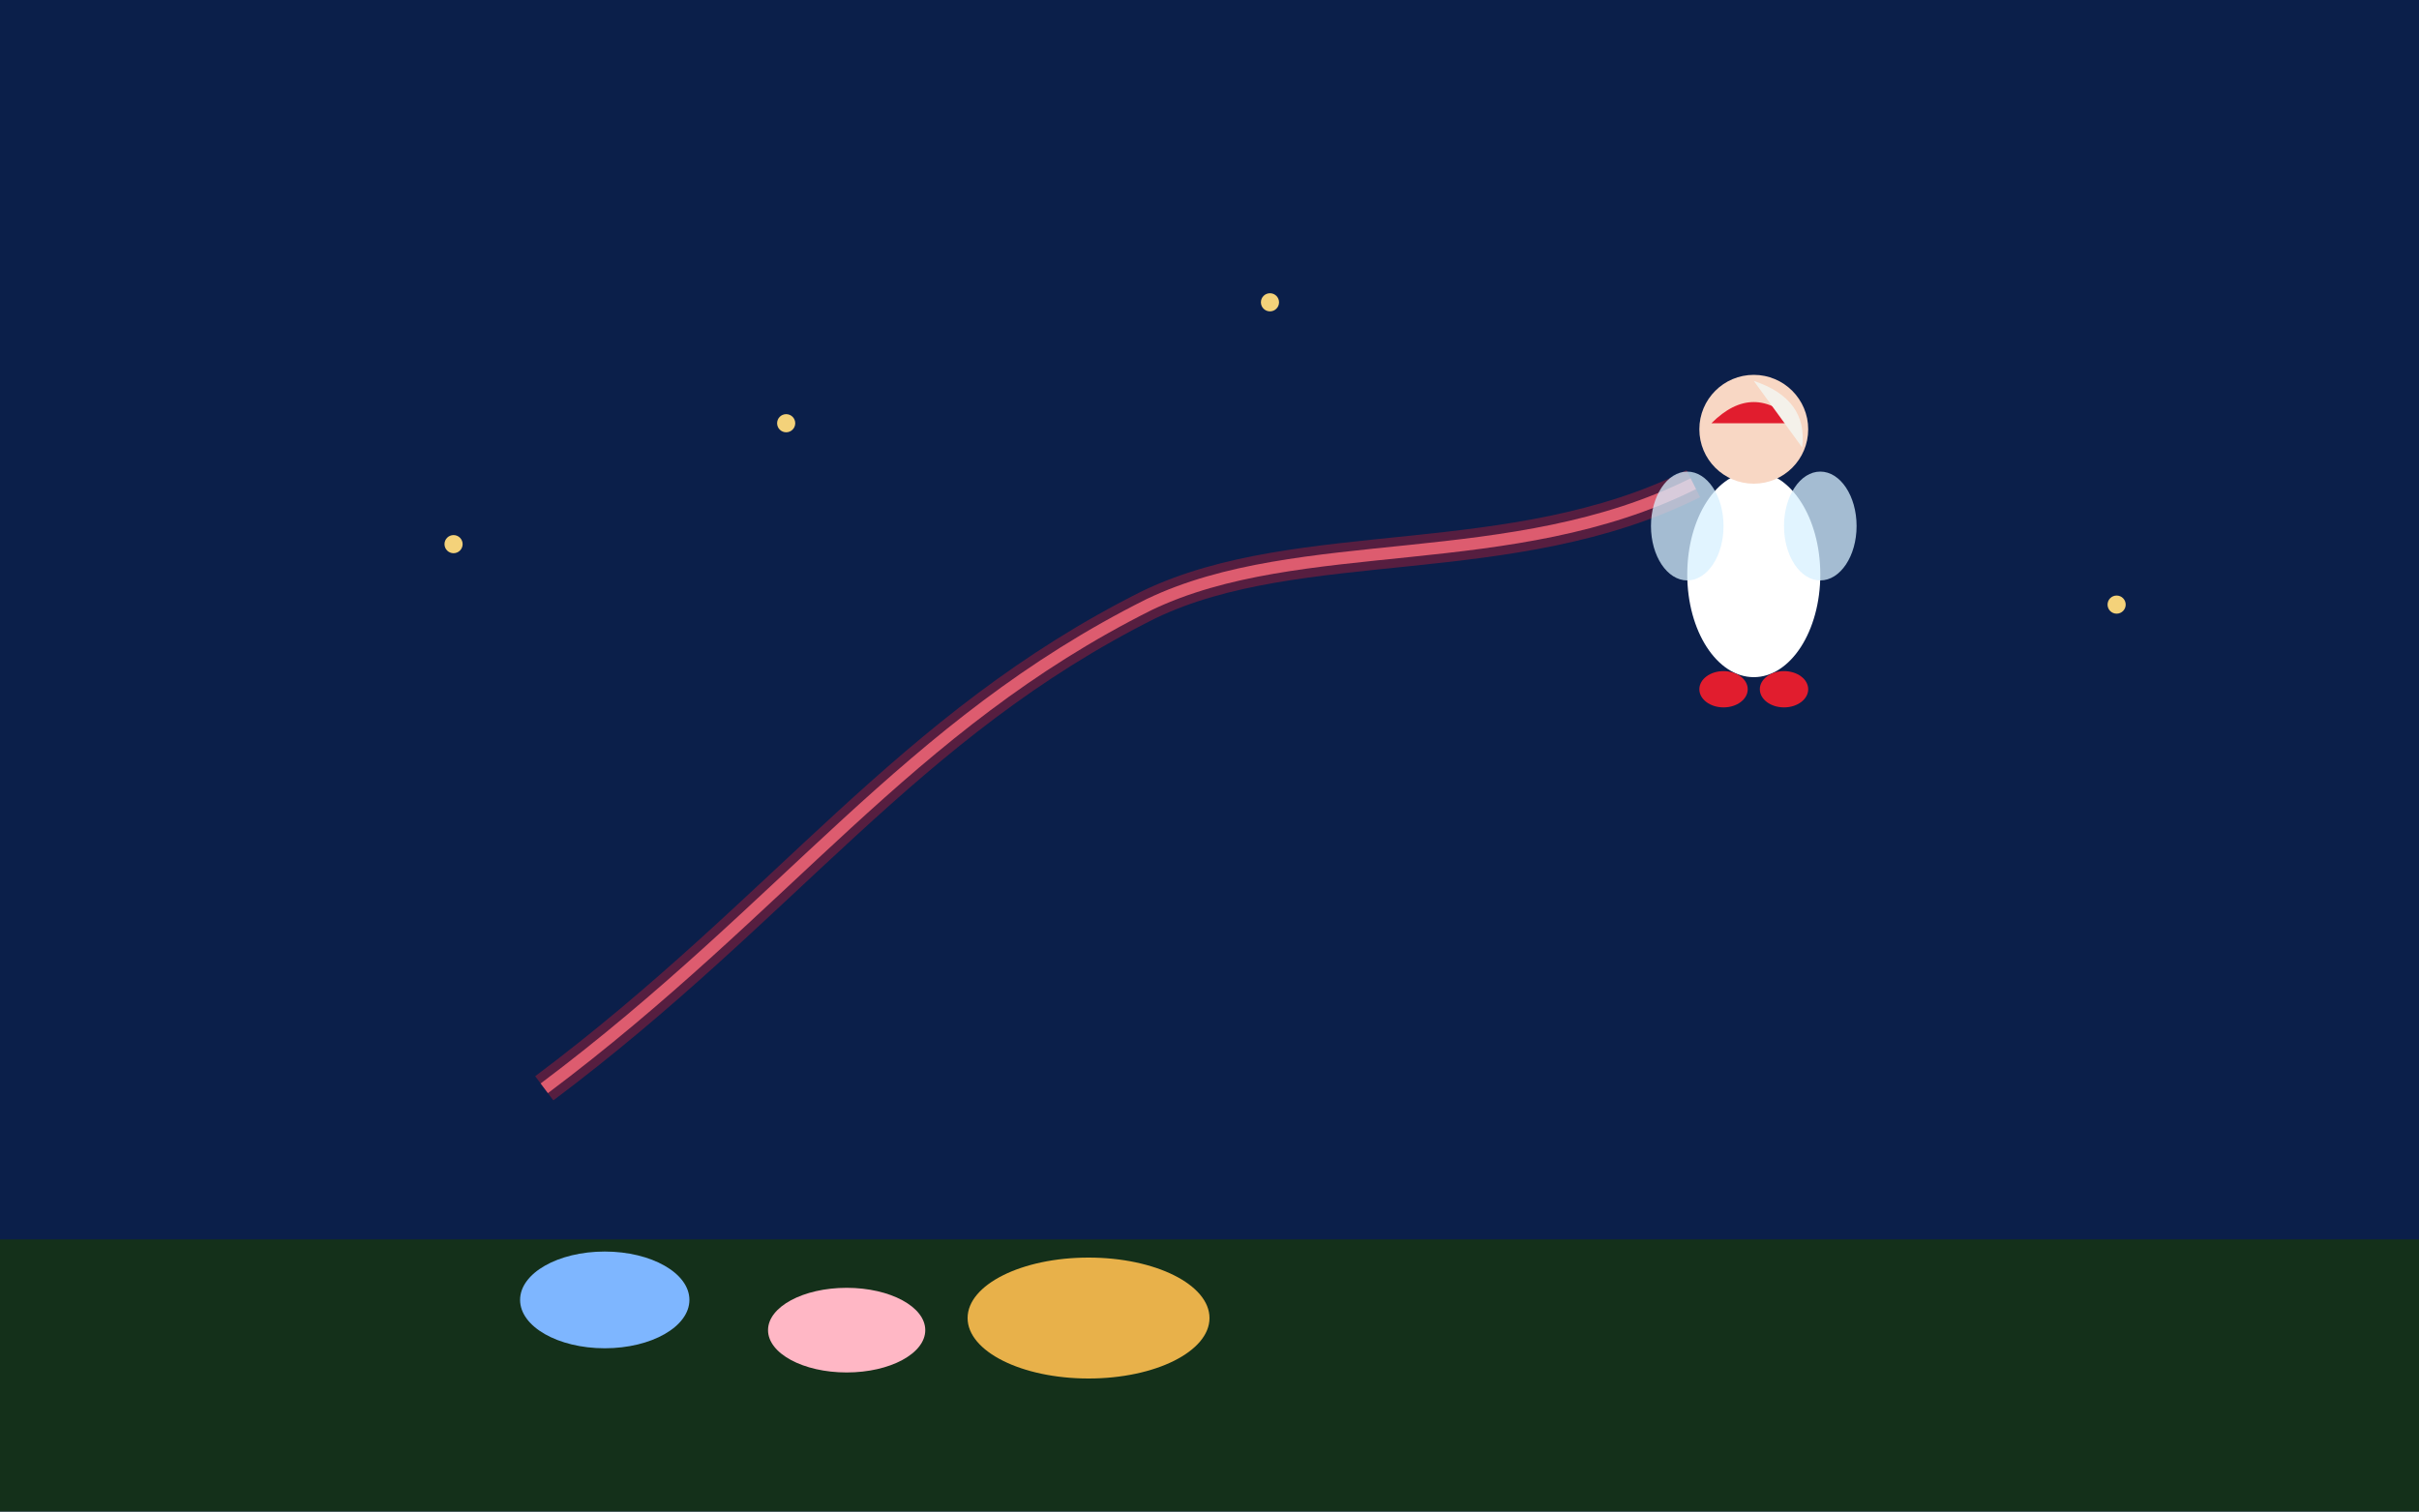
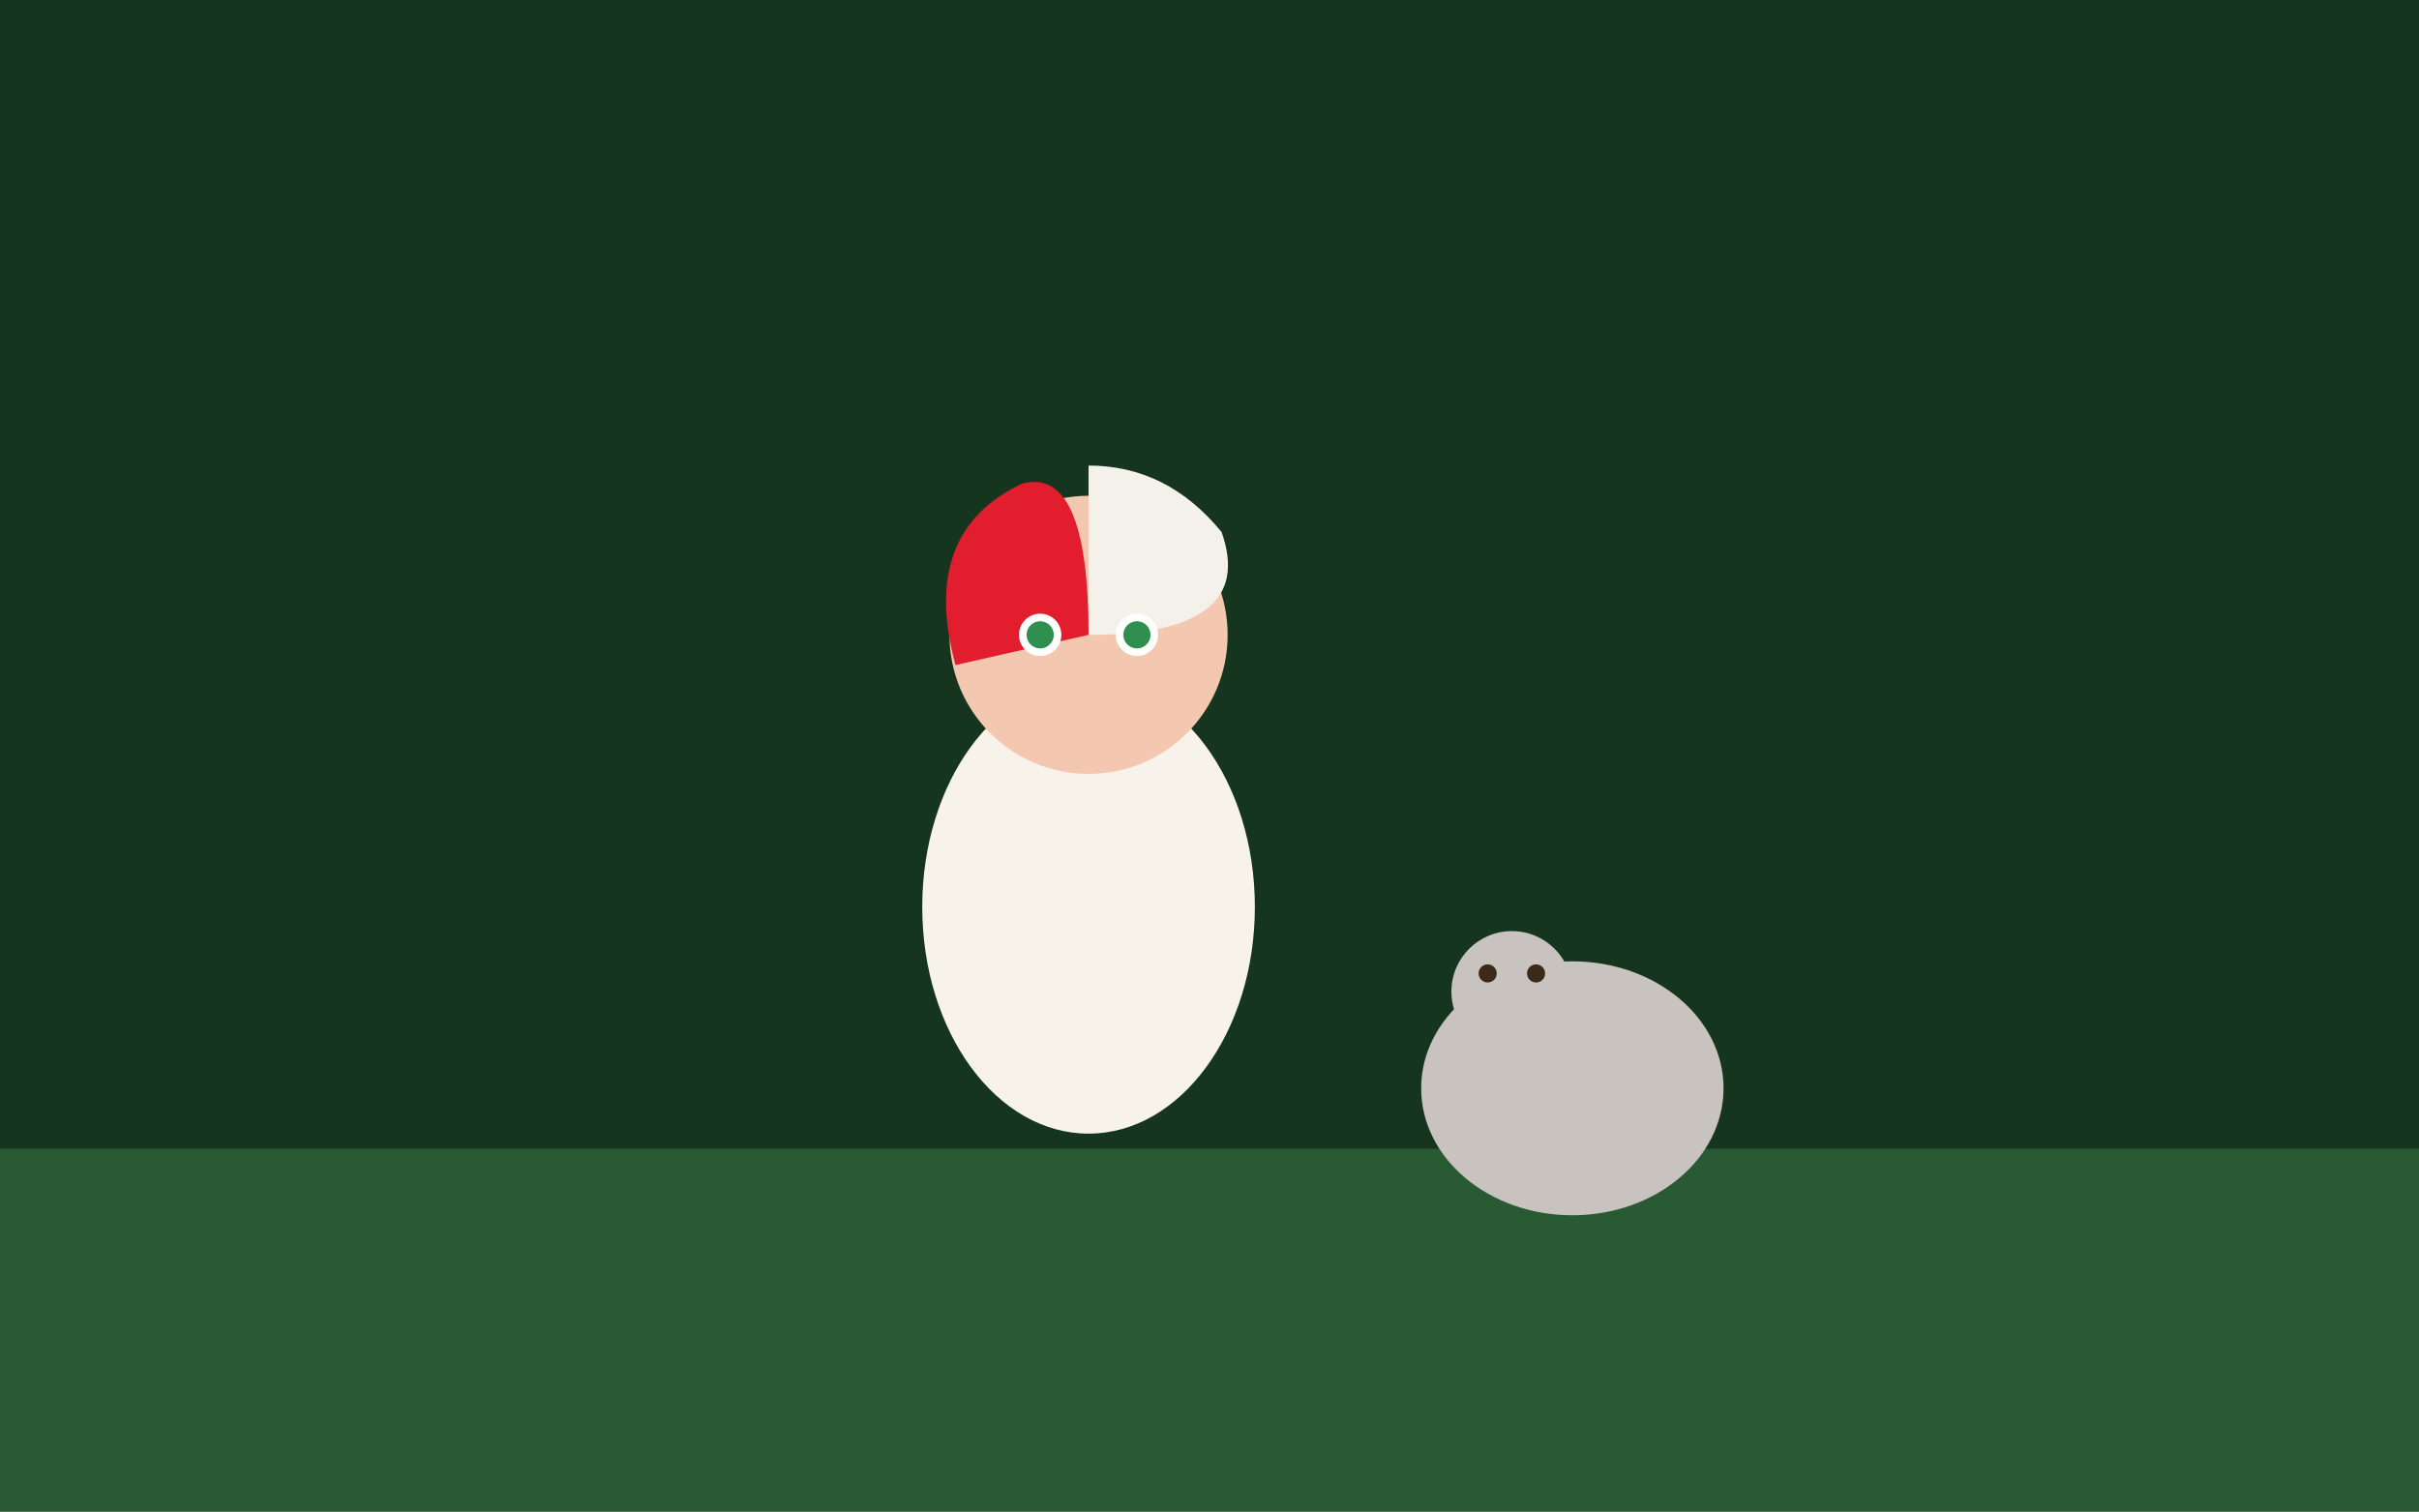
<svg xmlns="http://www.w3.org/2000/svg" viewBox="0 0 800 500">
-   <rect width="800" height="500" fill="#0B1F4A" />
-   <rect x="0" y="410" width="800" height="90" fill="#14301A" />
-   <path d="M180 360 C260 300 300 240 380 200 C430 176 500 190 560 160" fill="none" stroke="#E11D2E" stroke-width="10" opacity=".35" />
-   <path d="M180 360 C260 300 300 240 380 200 C430 176 500 190 560 160" fill="none" stroke="#FF6B7A" stroke-width="4" opacity=".8" />
-   <g transform="translate(540,120)">
-     <ellipse cx="40" cy="70" rx="22" ry="34" fill="#fff" />
-     <circle cx="40" cy="22" r="18" fill="#F8D7C4" />
-     <path d="M26 20 Q40 6 54 20" fill="#E11D2E" />
-     <path d="M40 6 Q58 12 56 28" fill="#F4F1EA" />
-     <ellipse cx="18" cy="54" rx="12" ry="18" fill="#D7F0FF" opacity=".75" />
-     <ellipse cx="62" cy="54" rx="12" ry="18" fill="#D7F0FF" opacity=".75" />
-     <ellipse cx="30" cy="108" rx="8" ry="6" fill="#E11D2E" />
-     <ellipse cx="50" cy="108" rx="8" ry="6" fill="#E11D2E" />
-   </g>
-   <ellipse cx="200" cy="430" rx="28" ry="16" fill="#7EB6FF" />
-   <ellipse cx="280" cy="440" rx="26" ry="14" fill="#FFB7C5" />
-   <ellipse cx="360" cy="436" rx="40" ry="20" fill="#E8B14A" />
-   <g fill="#F4D27A">
-     <circle cx="150" cy="180" r="3" />
-     <circle cx="260" cy="140" r="3" />
-     <circle cx="420" cy="100" r="3" />
-     <circle cx="700" cy="200" r="3" />
-   </g>
+   <rect width="800" height="500" fill="#16351f" />
+   <rect y="380" width="800" height="120" fill="#2a5a34" />
+   <ellipse cx="360" cy="300" rx="55" ry="75" fill="#f7f3ea" />
+   <circle cx="360" cy="210" r="46" fill="#f3c7b0" />
+   <path d="M316 220 Q304 176 338 160 Q360 154 360 210Z" fill="#e11d2e" />
+   <path d="M360 154 Q386 154 404 176 Q416 210 360 210Z" fill="#f4f1ea" />
+   <circle cx="344" cy="210" r="7" fill="#fff" />
+   <circle cx="376" cy="210" r="7" fill="#fff" />
+   <circle cx="344" cy="210" r="4.5" fill="#2f8f4e" />
+   <circle cx="376" cy="210" r="4.5" fill="#2f8f4e" />
+   <ellipse cx="520" cy="360" rx="50" ry="42" fill="#c9c3bf" />
+   <circle cx="500" cy="328" r="20" fill="#c9c3bf" />
+   <circle cx="492" cy="322" r="3" fill="#3b2a1a" />
+   <circle cx="508" cy="322" r="3" fill="#3b2a1a" />
</svg>
